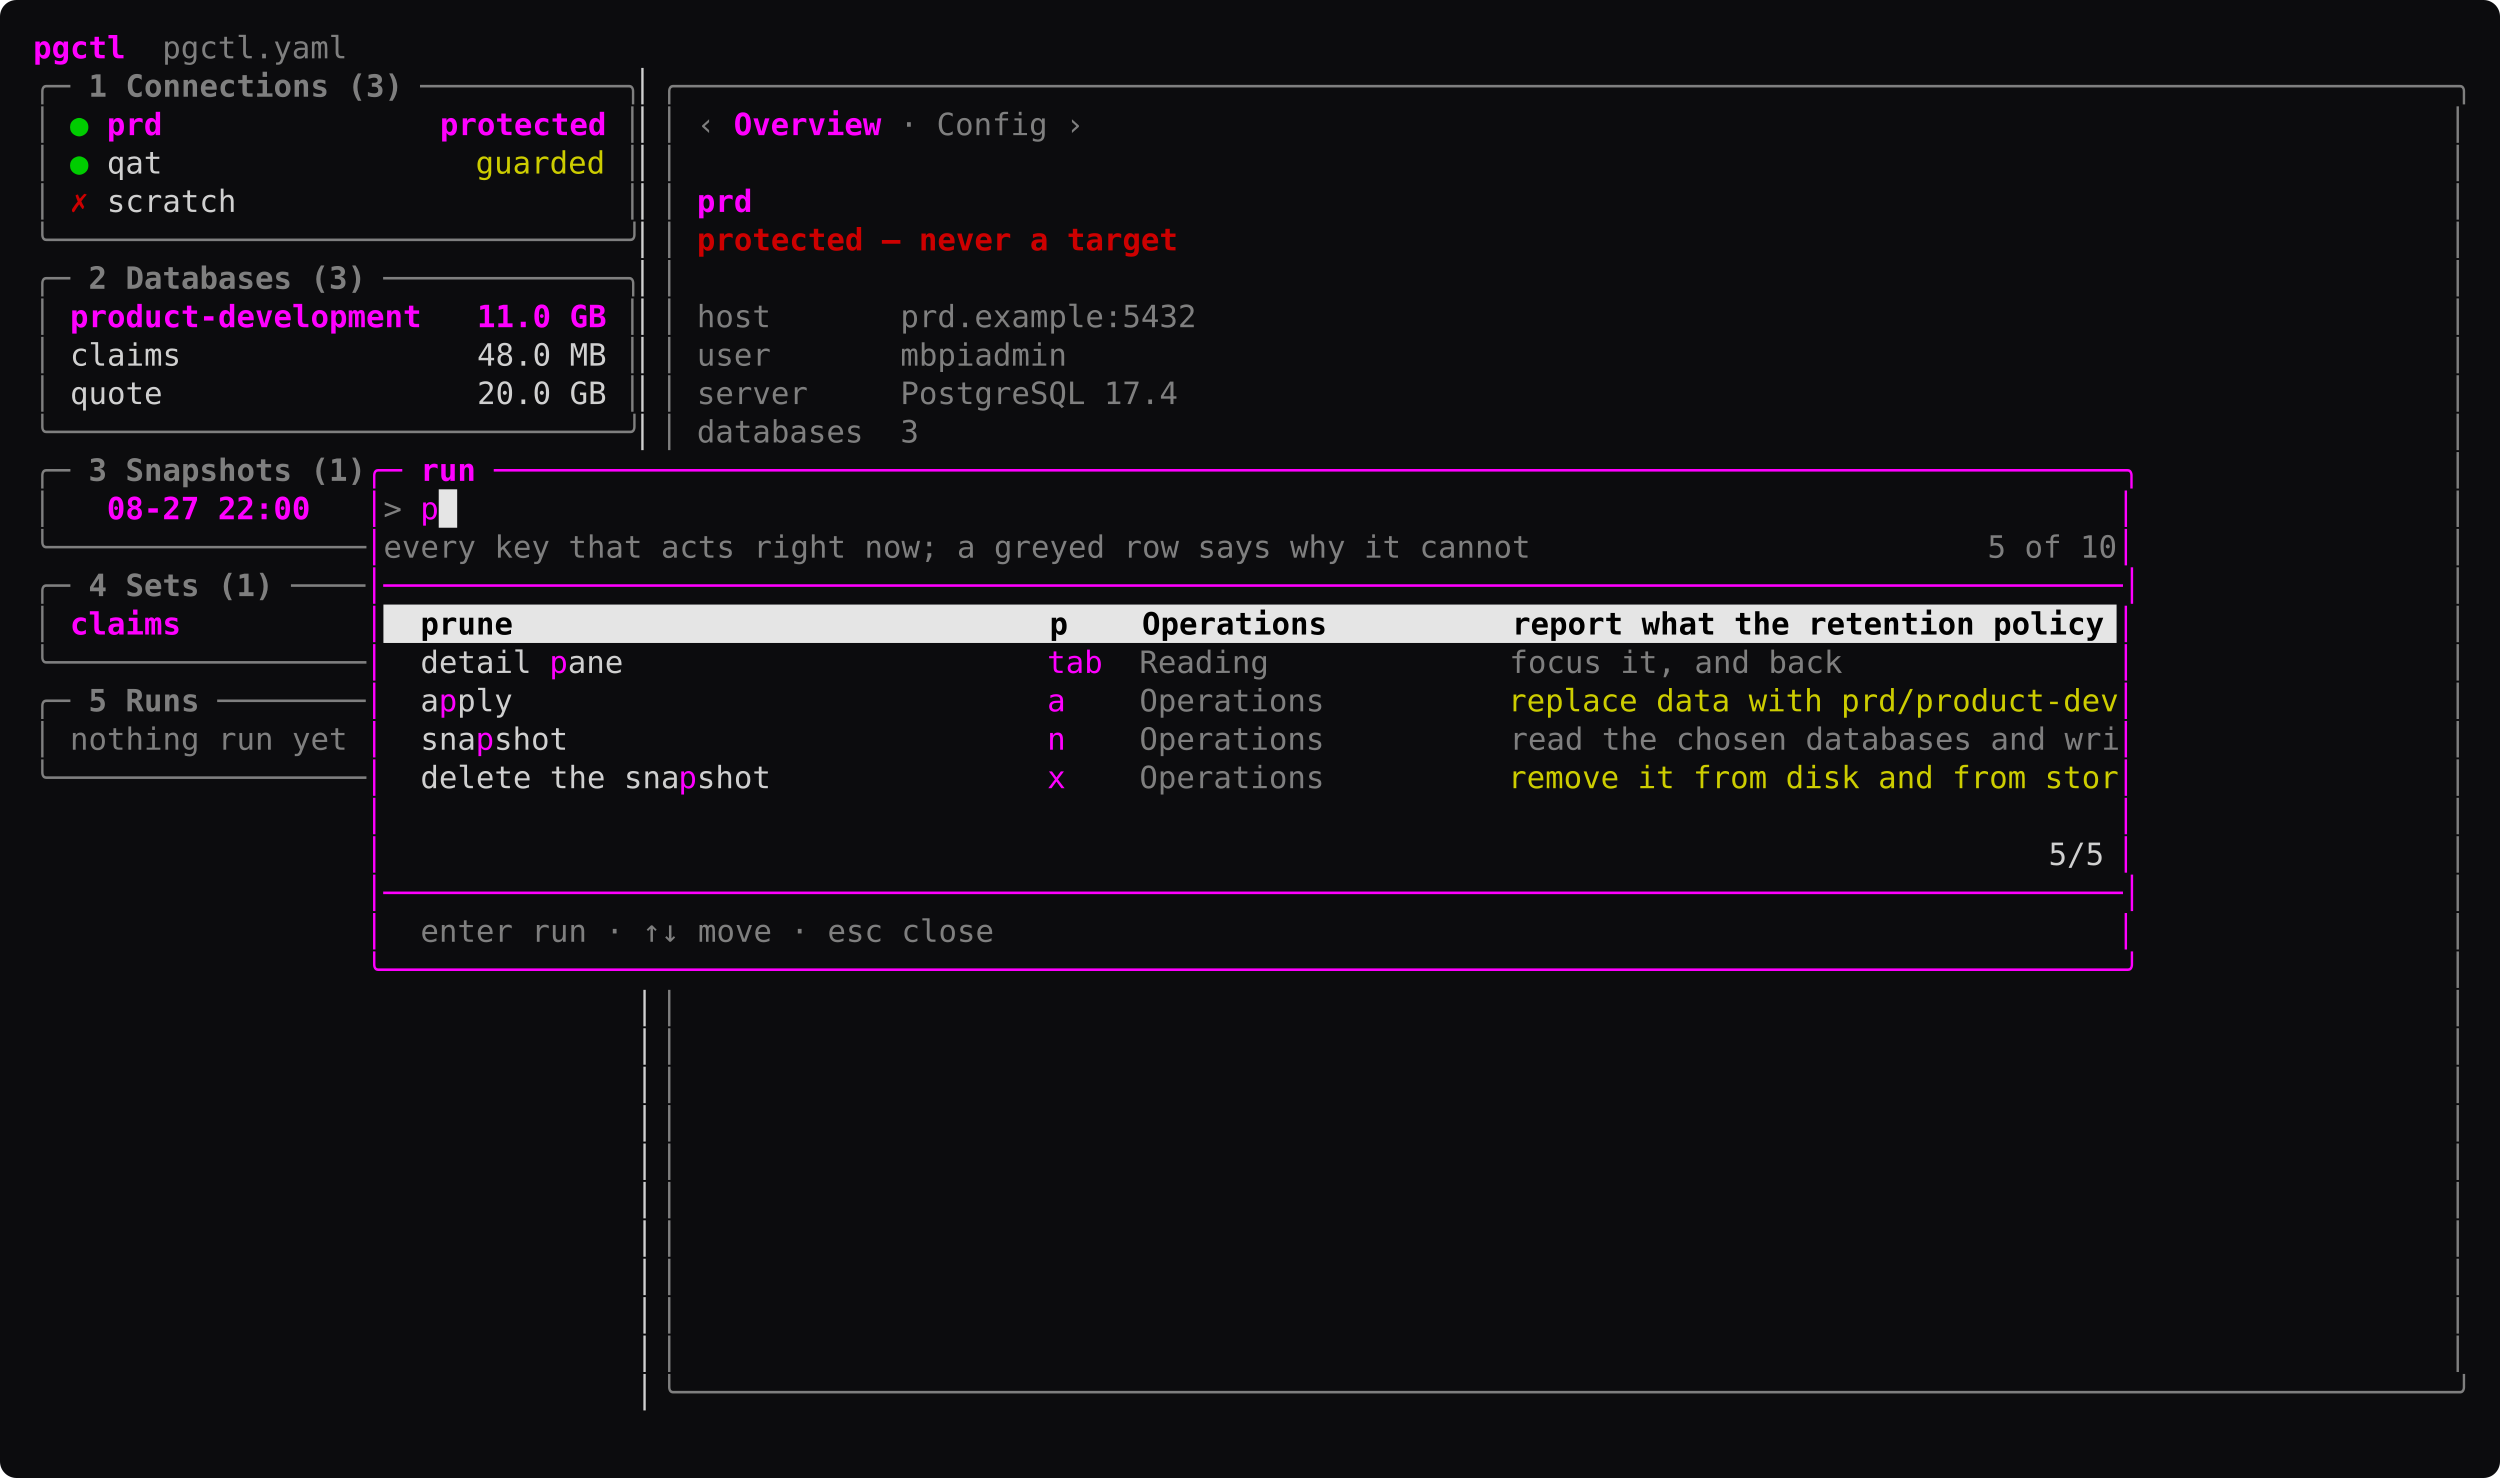
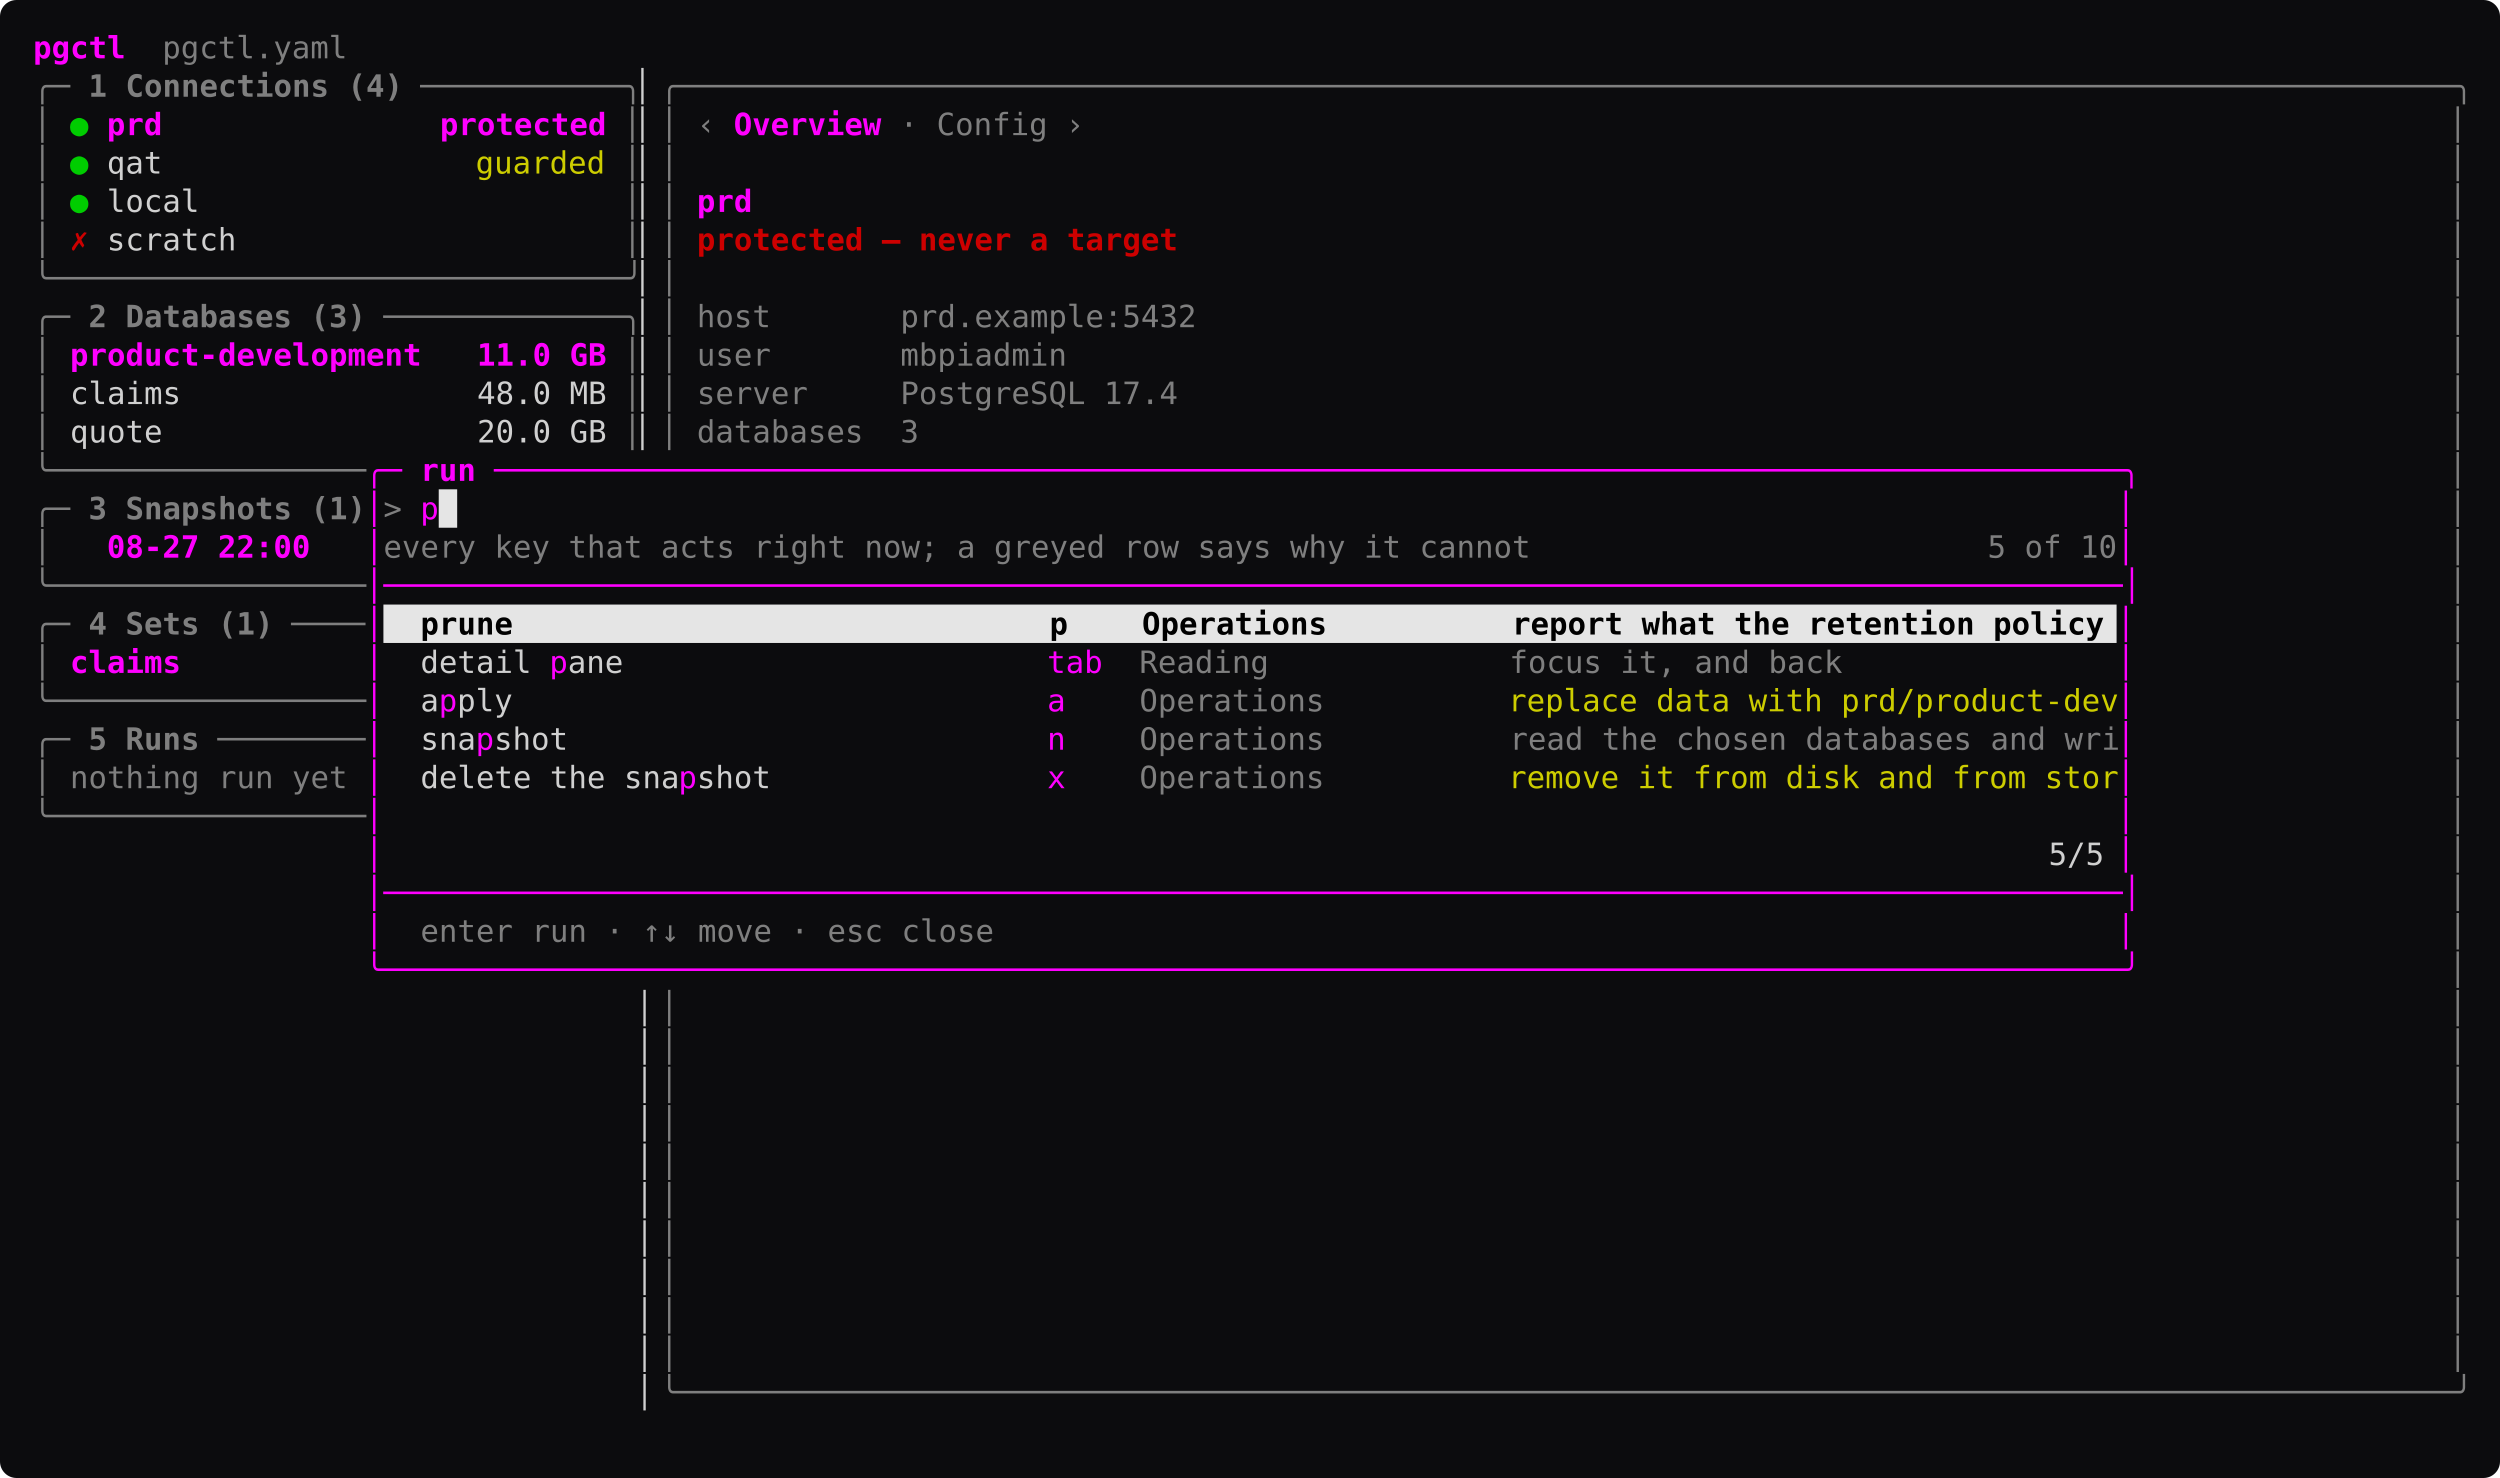
<svg xmlns="http://www.w3.org/2000/svg" width="1057.6" height="625.25" viewBox="0 0 1057.6 625.25" font-family="ui-monospace, 'SF Mono', SFMono-Regular, Menlo, Consolas, 'DejaVu Sans Mono', monospace" font-size="13" role="img">
  <rect width="1057.6" height="625.25" rx="7" fill="#0c0c0e" />
  <rect x="185.6" y="207" width="7.8" height="16.25" fill="#e5e5e5" />
  <rect x="162.2" y="255.75" width="733.2" height="16.25" fill="#e5e5e5" />
  <text x="14" y="24.68" textLength="39" lengthAdjust="spacing" fill="#ff00ff" font-weight="600" xml:space="preserve">pgctl</text>
  <text x="53" y="24.68" textLength="93.6" lengthAdjust="spacing" fill="#7f7f7f" xml:space="preserve">  pgctl.yaml</text>
  <text x="14" y="40.92" textLength="15.6" lengthAdjust="spacing" fill="#7f7f7f" xml:space="preserve">╭─</text>
-   <text x="29.6" y="40.92" textLength="140.4" lengthAdjust="spacing" fill="#7f7f7f" font-weight="600" xml:space="preserve"> 1 Connections (3)</text>
+   <text x="29.6" y="40.92" textLength="140.4" lengthAdjust="spacing" fill="#7f7f7f" font-weight="600" xml:space="preserve"> 1 Connections (4)</text>
  <text x="177.8" y="40.92" textLength="93.6" lengthAdjust="spacing" fill="#7f7f7f" xml:space="preserve">───────────╮</text>
  <text x="271.4" y="40.92" textLength="7.8" lengthAdjust="spacing" fill="#d0d0d0" xml:space="preserve">▏</text>
  <text x="279.2" y="40.92" textLength="764.4" lengthAdjust="spacing" fill="#7f7f7f" xml:space="preserve">╭────────────────────────────────────────────────────────────────────────────────────────────────╮</text>
  <text x="14" y="57.17" textLength="7.8" lengthAdjust="spacing" fill="#7f7f7f" xml:space="preserve">│</text>
  <text x="29.6" y="57.17" textLength="7.8" lengthAdjust="spacing" fill="#00cd00" xml:space="preserve">●</text>
  <text x="45.2" y="57.17" textLength="210.6" lengthAdjust="spacing" fill="#ff00ff" font-weight="600" xml:space="preserve">prd               protected</text>
  <text x="263.6" y="57.17" textLength="7.8" lengthAdjust="spacing" fill="#7f7f7f" xml:space="preserve">│</text>
  <text x="271.4" y="57.17" textLength="7.8" lengthAdjust="spacing" fill="#d0d0d0" xml:space="preserve">▏</text>
  <text x="279.2" y="57.17" textLength="7.8" lengthAdjust="spacing" fill="#7f7f7f" xml:space="preserve">│</text>
  <text x="294.8" y="57.17" textLength="7.8" lengthAdjust="spacing" fill="#7f7f7f" xml:space="preserve">‹</text>
  <text x="310.4" y="57.17" textLength="7.8" lengthAdjust="spacing" fill="#ff00ff" font-weight="600" xml:space="preserve">O</text>
  <text x="318.2" y="57.17" textLength="7.8" lengthAdjust="spacing" fill="#ff00ff" font-weight="600" xml:space="preserve">v</text>
  <text x="326" y="57.17" textLength="7.8" lengthAdjust="spacing" fill="#ff00ff" font-weight="600" xml:space="preserve">e</text>
  <text x="333.8" y="57.17" textLength="7.8" lengthAdjust="spacing" fill="#ff00ff" font-weight="600" xml:space="preserve">r</text>
  <text x="341.6" y="57.17" textLength="7.8" lengthAdjust="spacing" fill="#ff00ff" font-weight="600" xml:space="preserve">v</text>
  <text x="349.4" y="57.17" textLength="7.8" lengthAdjust="spacing" fill="#ff00ff" font-weight="600" xml:space="preserve">i</text>
  <text x="357.2" y="57.17" textLength="7.8" lengthAdjust="spacing" fill="#ff00ff" font-weight="600" xml:space="preserve">e</text>
  <text x="365" y="57.17" textLength="7.8" lengthAdjust="spacing" fill="#ff00ff" font-weight="600" xml:space="preserve">w</text>
  <text x="380.6" y="57.17" textLength="7.8" lengthAdjust="spacing" fill="#7f7f7f" xml:space="preserve">·</text>
  <text x="388.4" y="57.17" textLength="54.6" lengthAdjust="spacing" fill="#7f7f7f" xml:space="preserve"> Config</text>
  <text x="450.8" y="57.17" textLength="7.8" lengthAdjust="spacing" fill="#7f7f7f" xml:space="preserve">›</text>
  <text x="1035.8" y="57.17" textLength="7.8" lengthAdjust="spacing" fill="#7f7f7f" xml:space="preserve">│</text>
  <text x="14" y="73.42" textLength="7.8" lengthAdjust="spacing" fill="#7f7f7f" xml:space="preserve">│</text>
  <text x="29.6" y="73.42" textLength="7.8" lengthAdjust="spacing" fill="#00cd00" xml:space="preserve">●</text>
  <text x="45.2" y="73.42" textLength="23.4" lengthAdjust="spacing" fill="#d0d0d0" xml:space="preserve">qat</text>
  <text x="201.2" y="73.42" textLength="54.6" lengthAdjust="spacing" fill="#cdcd00" xml:space="preserve">guarded</text>
  <text x="263.6" y="73.42" textLength="7.8" lengthAdjust="spacing" fill="#7f7f7f" xml:space="preserve">│</text>
  <text x="271.4" y="73.42" textLength="7.8" lengthAdjust="spacing" fill="#d0d0d0" xml:space="preserve">▏</text>
  <text x="279.2" y="73.42" textLength="7.8" lengthAdjust="spacing" fill="#7f7f7f" xml:space="preserve">│</text>
  <text x="1035.8" y="73.42" textLength="7.8" lengthAdjust="spacing" fill="#7f7f7f" xml:space="preserve">│</text>
  <text x="14" y="89.67" textLength="7.8" lengthAdjust="spacing" fill="#7f7f7f" xml:space="preserve">│</text>
-   <text x="29.6" y="89.67" textLength="7.8" lengthAdjust="spacing" fill="#cd0000" font-weight="600" xml:space="preserve">✗</text>
-   <text x="45.2" y="89.67" textLength="54.6" lengthAdjust="spacing" fill="#d0d0d0" xml:space="preserve">scratch</text>
+   <text x="29.6" y="89.67" textLength="7.8" lengthAdjust="spacing" fill="#00cd00" xml:space="preserve">●</text>
+   <text x="45.2" y="89.67" textLength="39" lengthAdjust="spacing" fill="#d0d0d0" xml:space="preserve">local</text>
  <text x="263.6" y="89.67" textLength="7.8" lengthAdjust="spacing" fill="#7f7f7f" xml:space="preserve">│</text>
  <text x="271.4" y="89.67" textLength="7.8" lengthAdjust="spacing" fill="#d0d0d0" xml:space="preserve">▏</text>
  <text x="279.2" y="89.67" textLength="7.8" lengthAdjust="spacing" fill="#7f7f7f" xml:space="preserve">│</text>
  <text x="294.8" y="89.67" textLength="23.4" lengthAdjust="spacing" fill="#ff00ff" font-weight="600" xml:space="preserve">prd</text>
  <text x="1035.8" y="89.67" textLength="7.8" lengthAdjust="spacing" fill="#7f7f7f" xml:space="preserve">│</text>
-   <text x="14" y="105.92" textLength="257.4" lengthAdjust="spacing" fill="#7f7f7f" xml:space="preserve">╰───────────────────────────────╯</text>
+   <text x="14" y="105.92" textLength="7.8" lengthAdjust="spacing" fill="#7f7f7f" xml:space="preserve">│</text>
+   <text x="29.6" y="105.92" textLength="7.8" lengthAdjust="spacing" fill="#cd0000" font-weight="600" xml:space="preserve">✗</text>
+   <text x="45.2" y="105.92" textLength="54.6" lengthAdjust="spacing" fill="#d0d0d0" xml:space="preserve">scratch</text>
+   <text x="263.6" y="105.92" textLength="7.8" lengthAdjust="spacing" fill="#7f7f7f" xml:space="preserve">│</text>
  <text x="271.4" y="105.92" textLength="7.8" lengthAdjust="spacing" fill="#d0d0d0" xml:space="preserve">▏</text>
  <text x="279.2" y="105.92" textLength="7.8" lengthAdjust="spacing" fill="#7f7f7f" xml:space="preserve">│</text>
  <text x="294.8" y="105.92" textLength="202.8" lengthAdjust="spacing" fill="#cd0000" font-weight="600" xml:space="preserve">protected — never a target</text>
  <text x="1035.8" y="105.92" textLength="7.8" lengthAdjust="spacing" fill="#7f7f7f" xml:space="preserve">│</text>
-   <text x="14" y="122.17" textLength="15.6" lengthAdjust="spacing" fill="#7f7f7f" xml:space="preserve">╭─</text>
-   <text x="29.6" y="122.17" textLength="124.8" lengthAdjust="spacing" fill="#7f7f7f" font-weight="600" xml:space="preserve"> 2 Databases (3)</text>
-   <text x="162.2" y="122.17" textLength="109.2" lengthAdjust="spacing" fill="#7f7f7f" xml:space="preserve">─────────────╮</text>
+   <text x="14" y="122.17" textLength="257.4" lengthAdjust="spacing" fill="#7f7f7f" xml:space="preserve">╰───────────────────────────────╯</text>
  <text x="271.4" y="122.17" textLength="7.8" lengthAdjust="spacing" fill="#d0d0d0" xml:space="preserve">▏</text>
  <text x="279.2" y="122.17" textLength="7.8" lengthAdjust="spacing" fill="#7f7f7f" xml:space="preserve">│</text>
  <text x="1035.8" y="122.17" textLength="7.8" lengthAdjust="spacing" fill="#7f7f7f" xml:space="preserve">│</text>
-   <text x="14" y="138.43" textLength="7.8" lengthAdjust="spacing" fill="#7f7f7f" xml:space="preserve">│</text>
-   <text x="29.6" y="138.43" textLength="226.2" lengthAdjust="spacing" fill="#ff00ff" font-weight="600" xml:space="preserve">product-development   11.0 GB</text>
-   <text x="263.6" y="138.43" textLength="7.8" lengthAdjust="spacing" fill="#7f7f7f" xml:space="preserve">│</text>
+   <text x="14" y="138.43" textLength="15.6" lengthAdjust="spacing" fill="#7f7f7f" xml:space="preserve">╭─</text>
+   <text x="29.6" y="138.43" textLength="124.8" lengthAdjust="spacing" fill="#7f7f7f" font-weight="600" xml:space="preserve"> 2 Databases (3)</text>
+   <text x="162.2" y="138.43" textLength="109.2" lengthAdjust="spacing" fill="#7f7f7f" xml:space="preserve">─────────────╮</text>
  <text x="271.4" y="138.43" textLength="7.8" lengthAdjust="spacing" fill="#d0d0d0" xml:space="preserve">▏</text>
  <text x="279.2" y="138.43" textLength="7.8" lengthAdjust="spacing" fill="#7f7f7f" xml:space="preserve">│</text>
  <text x="294.8" y="138.43" textLength="210.6" lengthAdjust="spacing" fill="#7f7f7f" xml:space="preserve">host       prd.example:5432</text>
  <text x="1035.8" y="138.43" textLength="7.8" lengthAdjust="spacing" fill="#7f7f7f" xml:space="preserve">│</text>
  <text x="14" y="154.68" textLength="7.8" lengthAdjust="spacing" fill="#7f7f7f" xml:space="preserve">│</text>
-   <text x="21.8" y="154.68" textLength="234" lengthAdjust="spacing" fill="#d0d0d0" xml:space="preserve"> claims                48.0 MB</text>
+   <text x="29.6" y="154.68" textLength="226.2" lengthAdjust="spacing" fill="#ff00ff" font-weight="600" xml:space="preserve">product-development   11.0 GB</text>
  <text x="263.6" y="154.68" textLength="7.8" lengthAdjust="spacing" fill="#7f7f7f" xml:space="preserve">│</text>
  <text x="271.4" y="154.68" textLength="7.8" lengthAdjust="spacing" fill="#d0d0d0" xml:space="preserve">▏</text>
  <text x="279.2" y="154.68" textLength="7.8" lengthAdjust="spacing" fill="#7f7f7f" xml:space="preserve">│</text>
  <text x="294.8" y="154.68" textLength="156" lengthAdjust="spacing" fill="#7f7f7f" xml:space="preserve">user       mbpiadmin</text>
  <text x="1035.8" y="154.68" textLength="7.8" lengthAdjust="spacing" fill="#7f7f7f" xml:space="preserve">│</text>
  <text x="14" y="170.93" textLength="7.8" lengthAdjust="spacing" fill="#7f7f7f" xml:space="preserve">│</text>
-   <text x="21.8" y="170.93" textLength="234" lengthAdjust="spacing" fill="#d0d0d0" xml:space="preserve"> quote                 20.0 GB</text>
+   <text x="21.8" y="170.93" textLength="234" lengthAdjust="spacing" fill="#d0d0d0" xml:space="preserve"> claims                48.0 MB</text>
  <text x="263.6" y="170.93" textLength="7.8" lengthAdjust="spacing" fill="#7f7f7f" xml:space="preserve">│</text>
  <text x="271.4" y="170.93" textLength="7.8" lengthAdjust="spacing" fill="#d0d0d0" xml:space="preserve">▏</text>
  <text x="279.2" y="170.93" textLength="7.8" lengthAdjust="spacing" fill="#7f7f7f" xml:space="preserve">│</text>
  <text x="294.8" y="170.93" textLength="202.8" lengthAdjust="spacing" fill="#7f7f7f" xml:space="preserve">server     PostgreSQL 17.4</text>
  <text x="1035.8" y="170.93" textLength="7.8" lengthAdjust="spacing" fill="#7f7f7f" xml:space="preserve">│</text>
-   <text x="14" y="187.18" textLength="257.4" lengthAdjust="spacing" fill="#7f7f7f" xml:space="preserve">╰───────────────────────────────╯</text>
+   <text x="14" y="187.18" textLength="7.8" lengthAdjust="spacing" fill="#7f7f7f" xml:space="preserve">│</text>
+   <text x="21.8" y="187.18" textLength="234" lengthAdjust="spacing" fill="#d0d0d0" xml:space="preserve"> quote                 20.0 GB</text>
+   <text x="263.6" y="187.18" textLength="7.8" lengthAdjust="spacing" fill="#7f7f7f" xml:space="preserve">│</text>
  <text x="271.4" y="187.18" textLength="7.8" lengthAdjust="spacing" fill="#d0d0d0" xml:space="preserve">▏</text>
  <text x="279.2" y="187.18" textLength="7.8" lengthAdjust="spacing" fill="#7f7f7f" xml:space="preserve">│</text>
  <text x="294.8" y="187.18" textLength="93.6" lengthAdjust="spacing" fill="#7f7f7f" xml:space="preserve">databases  3</text>
  <text x="1035.8" y="187.18" textLength="7.8" lengthAdjust="spacing" fill="#7f7f7f" xml:space="preserve">│</text>
-   <text x="14" y="203.43" textLength="15.6" lengthAdjust="spacing" fill="#7f7f7f" xml:space="preserve">╭─</text>
-   <text x="29.6" y="203.43" textLength="124.8" lengthAdjust="spacing" fill="#7f7f7f" font-weight="600" xml:space="preserve"> 3 Snapshots (1)</text>
+   <text x="14" y="203.43" textLength="140.4" lengthAdjust="spacing" fill="#7f7f7f" xml:space="preserve">╰─────────────────</text>
  <text x="154.4" y="203.43" textLength="15.6" lengthAdjust="spacing" fill="#ff00ff" xml:space="preserve">╭─</text>
  <text x="170" y="203.43" textLength="31.2" lengthAdjust="spacing" fill="#ff00ff" font-weight="600" xml:space="preserve"> run</text>
  <text x="209" y="203.43" textLength="694.2" lengthAdjust="spacing" fill="#ff00ff" xml:space="preserve">────────────────────────────────────────────────────────────────────────────────────────╮</text>
  <text x="1035.8" y="203.43" textLength="7.8" lengthAdjust="spacing" fill="#7f7f7f" xml:space="preserve">│</text>
-   <text x="14" y="219.68" textLength="7.8" lengthAdjust="spacing" fill="#7f7f7f" xml:space="preserve">│</text>
-   <text x="45.2" y="219.68" textLength="85.8" lengthAdjust="spacing" fill="#ff00ff" font-weight="600" xml:space="preserve">08-27 22:00</text>
+   <text x="14" y="219.68" textLength="15.6" lengthAdjust="spacing" fill="#7f7f7f" xml:space="preserve">╭─</text>
+   <text x="29.6" y="219.68" textLength="124.8" lengthAdjust="spacing" fill="#7f7f7f" font-weight="600" xml:space="preserve"> 3 Snapshots (1)</text>
  <text x="154.4" y="219.68" textLength="7.8" lengthAdjust="spacing" fill="#ff00ff" xml:space="preserve">│</text>
  <text x="162.2" y="219.68" textLength="7.8" lengthAdjust="spacing" fill="#7f7f7f" xml:space="preserve">&gt;</text>
  <text x="177.8" y="219.68" textLength="7.8" lengthAdjust="spacing" fill="#ff00ff" xml:space="preserve">p</text>
  <text x="895.4" y="219.68" textLength="7.8" lengthAdjust="spacing" fill="#ff00ff" xml:space="preserve">│</text>
  <text x="1035.8" y="219.68" textLength="7.8" lengthAdjust="spacing" fill="#7f7f7f" xml:space="preserve">│</text>
-   <text x="14" y="235.93" textLength="140.4" lengthAdjust="spacing" fill="#7f7f7f" xml:space="preserve">╰─────────────────</text>
+   <text x="14" y="235.93" textLength="7.8" lengthAdjust="spacing" fill="#7f7f7f" xml:space="preserve">│</text>
+   <text x="45.2" y="235.93" textLength="85.8" lengthAdjust="spacing" fill="#ff00ff" font-weight="600" xml:space="preserve">08-27 22:00</text>
  <text x="154.4" y="235.93" textLength="7.8" lengthAdjust="spacing" fill="#ff00ff" xml:space="preserve">│</text>
  <text x="162.2" y="235.93" textLength="483.6" lengthAdjust="spacing" fill="#7f7f7f" xml:space="preserve">every key that acts right now; a greyed row says why it cannot</text>
  <text x="840.8" y="235.93" textLength="54.6" lengthAdjust="spacing" fill="#7f7f7f" xml:space="preserve">5 of 10</text>
  <text x="895.4" y="235.93" textLength="7.8" lengthAdjust="spacing" fill="#ff00ff" xml:space="preserve">│</text>
  <text x="1035.8" y="235.93" textLength="7.8" lengthAdjust="spacing" fill="#7f7f7f" xml:space="preserve">│</text>
-   <text x="14" y="252.18" textLength="15.6" lengthAdjust="spacing" fill="#7f7f7f" xml:space="preserve">╭─</text>
-   <text x="29.6" y="252.18" textLength="85.8" lengthAdjust="spacing" fill="#7f7f7f" font-weight="600" xml:space="preserve"> 4 Sets (1)</text>
-   <text x="123.2" y="252.18" textLength="31.2" lengthAdjust="spacing" fill="#7f7f7f" xml:space="preserve">────</text>
+   <text x="14" y="252.18" textLength="140.4" lengthAdjust="spacing" fill="#7f7f7f" xml:space="preserve">╰─────────────────</text>
  <text x="154.4" y="252.18" textLength="748.8" lengthAdjust="spacing" fill="#ff00ff" xml:space="preserve">│──────────────────────────────────────────────────────────────────────────────────────────────│</text>
  <text x="1035.8" y="252.18" textLength="7.8" lengthAdjust="spacing" fill="#7f7f7f" xml:space="preserve">│</text>
-   <text x="14" y="268.43" textLength="7.8" lengthAdjust="spacing" fill="#7f7f7f" xml:space="preserve">│</text>
-   <text x="29.6" y="268.43" textLength="46.8" lengthAdjust="spacing" fill="#ff00ff" font-weight="600" xml:space="preserve">claims</text>
+   <text x="14" y="268.43" textLength="15.6" lengthAdjust="spacing" fill="#7f7f7f" xml:space="preserve">╭─</text>
+   <text x="29.6" y="268.43" textLength="85.8" lengthAdjust="spacing" fill="#7f7f7f" font-weight="600" xml:space="preserve"> 4 Sets (1)</text>
+   <text x="123.2" y="268.43" textLength="31.2" lengthAdjust="spacing" fill="#7f7f7f" xml:space="preserve">────</text>
  <text x="154.4" y="268.43" textLength="7.8" lengthAdjust="spacing" fill="#ff00ff" xml:space="preserve">│</text>
  <text x="162.2" y="268.43" textLength="725.4" lengthAdjust="spacing" fill="#000000" font-weight="600" xml:space="preserve">  prune                             p    Operations          report what the retention policy</text>
  <text x="895.4" y="268.43" textLength="7.8" lengthAdjust="spacing" fill="#ff00ff" xml:space="preserve">│</text>
  <text x="1035.8" y="268.43" textLength="7.8" lengthAdjust="spacing" fill="#7f7f7f" xml:space="preserve">│</text>
-   <text x="14" y="284.68" textLength="140.4" lengthAdjust="spacing" fill="#7f7f7f" xml:space="preserve">╰─────────────────</text>
+   <text x="14" y="284.68" textLength="7.8" lengthAdjust="spacing" fill="#7f7f7f" xml:space="preserve">│</text>
+   <text x="29.6" y="284.68" textLength="46.8" lengthAdjust="spacing" fill="#ff00ff" font-weight="600" xml:space="preserve">claims</text>
  <text x="154.4" y="284.68" textLength="7.8" lengthAdjust="spacing" fill="#ff00ff" xml:space="preserve">│</text>
  <text x="162.2" y="284.68" textLength="62.4" lengthAdjust="spacing" fill="#d0d0d0" xml:space="preserve">  detail</text>
  <text x="232.4" y="284.68" textLength="7.8" lengthAdjust="spacing" fill="#ff00ff" xml:space="preserve">p</text>
  <text x="240.2" y="284.68" textLength="23.4" lengthAdjust="spacing" fill="#d0d0d0" xml:space="preserve">ane</text>
  <text x="443" y="284.68" textLength="23.4" lengthAdjust="spacing" fill="#ff00ff" xml:space="preserve">tab</text>
  <text x="482" y="284.68" textLength="296.4" lengthAdjust="spacing" fill="#7f7f7f" xml:space="preserve">Reading             focus it, and back</text>
  <text x="895.4" y="284.68" textLength="7.8" lengthAdjust="spacing" fill="#ff00ff" xml:space="preserve">│</text>
  <text x="1035.8" y="284.68" textLength="7.8" lengthAdjust="spacing" fill="#7f7f7f" xml:space="preserve">│</text>
-   <text x="14" y="300.93" textLength="15.6" lengthAdjust="spacing" fill="#7f7f7f" xml:space="preserve">╭─</text>
-   <text x="29.6" y="300.93" textLength="54.6" lengthAdjust="spacing" fill="#7f7f7f" font-weight="600" xml:space="preserve"> 5 Runs</text>
-   <text x="92" y="300.93" textLength="62.4" lengthAdjust="spacing" fill="#7f7f7f" xml:space="preserve">────────</text>
+   <text x="14" y="300.93" textLength="140.4" lengthAdjust="spacing" fill="#7f7f7f" xml:space="preserve">╰─────────────────</text>
  <text x="154.4" y="300.93" textLength="7.8" lengthAdjust="spacing" fill="#ff00ff" xml:space="preserve">│</text>
  <text x="162.2" y="300.93" textLength="23.4" lengthAdjust="spacing" fill="#d0d0d0" xml:space="preserve">  a</text>
  <text x="185.6" y="300.93" textLength="7.8" lengthAdjust="spacing" fill="#ff00ff" xml:space="preserve">p</text>
  <text x="193.4" y="300.93" textLength="23.4" lengthAdjust="spacing" fill="#d0d0d0" xml:space="preserve">ply</text>
  <text x="443" y="300.93" textLength="7.8" lengthAdjust="spacing" fill="#ff00ff" xml:space="preserve">a</text>
  <text x="482" y="300.93" textLength="78" lengthAdjust="spacing" fill="#7f7f7f" xml:space="preserve">Operations</text>
  <text x="638" y="300.93" textLength="257.4" lengthAdjust="spacing" fill="#cdcd00" xml:space="preserve">replace data with prd/product-dev</text>
  <text x="895.4" y="300.93" textLength="7.8" lengthAdjust="spacing" fill="#ff00ff" xml:space="preserve">│</text>
  <text x="1035.8" y="300.93" textLength="7.8" lengthAdjust="spacing" fill="#7f7f7f" xml:space="preserve">│</text>
-   <text x="14" y="317.18" textLength="7.8" lengthAdjust="spacing" fill="#7f7f7f" xml:space="preserve">│</text>
-   <text x="29.6" y="317.18" textLength="117" lengthAdjust="spacing" fill="#7f7f7f" xml:space="preserve">nothing run yet</text>
+   <text x="14" y="317.18" textLength="15.6" lengthAdjust="spacing" fill="#7f7f7f" xml:space="preserve">╭─</text>
+   <text x="29.6" y="317.18" textLength="54.6" lengthAdjust="spacing" fill="#7f7f7f" font-weight="600" xml:space="preserve"> 5 Runs</text>
+   <text x="92" y="317.18" textLength="62.4" lengthAdjust="spacing" fill="#7f7f7f" xml:space="preserve">────────</text>
  <text x="154.4" y="317.18" textLength="7.8" lengthAdjust="spacing" fill="#ff00ff" xml:space="preserve">│</text>
  <text x="162.2" y="317.18" textLength="39" lengthAdjust="spacing" fill="#d0d0d0" xml:space="preserve">  sna</text>
  <text x="201.2" y="317.18" textLength="7.8" lengthAdjust="spacing" fill="#ff00ff" xml:space="preserve">p</text>
  <text x="209" y="317.18" textLength="31.2" lengthAdjust="spacing" fill="#d0d0d0" xml:space="preserve">shot</text>
  <text x="443" y="317.18" textLength="7.8" lengthAdjust="spacing" fill="#ff00ff" xml:space="preserve">n</text>
  <text x="482" y="317.18" textLength="413.4" lengthAdjust="spacing" fill="#7f7f7f" xml:space="preserve">Operations          read the chosen databases and wri</text>
  <text x="895.4" y="317.18" textLength="7.8" lengthAdjust="spacing" fill="#ff00ff" xml:space="preserve">│</text>
  <text x="1035.8" y="317.18" textLength="7.8" lengthAdjust="spacing" fill="#7f7f7f" xml:space="preserve">│</text>
-   <text x="14" y="333.43" textLength="140.4" lengthAdjust="spacing" fill="#7f7f7f" xml:space="preserve">╰─────────────────</text>
+   <text x="14" y="333.43" textLength="7.8" lengthAdjust="spacing" fill="#7f7f7f" xml:space="preserve">│</text>
+   <text x="29.6" y="333.43" textLength="117" lengthAdjust="spacing" fill="#7f7f7f" xml:space="preserve">nothing run yet</text>
  <text x="154.4" y="333.43" textLength="7.8" lengthAdjust="spacing" fill="#ff00ff" xml:space="preserve">│</text>
  <text x="162.2" y="333.43" textLength="124.8" lengthAdjust="spacing" fill="#d0d0d0" xml:space="preserve">  delete the sna</text>
  <text x="287" y="333.43" textLength="7.8" lengthAdjust="spacing" fill="#ff00ff" xml:space="preserve">p</text>
  <text x="294.8" y="333.43" textLength="31.2" lengthAdjust="spacing" fill="#d0d0d0" xml:space="preserve">shot</text>
  <text x="443" y="333.43" textLength="7.8" lengthAdjust="spacing" fill="#ff00ff" xml:space="preserve">x</text>
  <text x="482" y="333.43" textLength="78" lengthAdjust="spacing" fill="#7f7f7f" xml:space="preserve">Operations</text>
  <text x="638" y="333.43" textLength="257.4" lengthAdjust="spacing" fill="#cdcd00" xml:space="preserve">remove it from disk and from stor</text>
  <text x="895.4" y="333.43" textLength="7.8" lengthAdjust="spacing" fill="#ff00ff" xml:space="preserve">│</text>
  <text x="1035.8" y="333.43" textLength="7.8" lengthAdjust="spacing" fill="#7f7f7f" xml:space="preserve">│</text>
+   <text x="14" y="349.68" textLength="140.4" lengthAdjust="spacing" fill="#7f7f7f" xml:space="preserve">╰─────────────────</text>
  <text x="154.4" y="349.68" textLength="7.8" lengthAdjust="spacing" fill="#ff00ff" xml:space="preserve">│</text>
  <text x="895.4" y="349.68" textLength="7.8" lengthAdjust="spacing" fill="#ff00ff" xml:space="preserve">│</text>
  <text x="1035.8" y="349.68" textLength="7.8" lengthAdjust="spacing" fill="#7f7f7f" xml:space="preserve">│</text>
  <text x="154.4" y="365.93" textLength="7.8" lengthAdjust="spacing" fill="#ff00ff" xml:space="preserve">│</text>
  <text x="162.2" y="365.93" textLength="725.4" lengthAdjust="spacing" fill="#d0d0d0" xml:space="preserve">                                                                                          5/5</text>
  <text x="895.4" y="365.93" textLength="7.8" lengthAdjust="spacing" fill="#ff00ff" xml:space="preserve">│</text>
  <text x="1035.8" y="365.93" textLength="7.8" lengthAdjust="spacing" fill="#7f7f7f" xml:space="preserve">│</text>
  <text x="154.4" y="382.18" textLength="748.8" lengthAdjust="spacing" fill="#ff00ff" xml:space="preserve">│──────────────────────────────────────────────────────────────────────────────────────────────│</text>
  <text x="1035.8" y="382.18" textLength="7.8" lengthAdjust="spacing" fill="#7f7f7f" xml:space="preserve">│</text>
  <text x="154.4" y="398.43" textLength="7.8" lengthAdjust="spacing" fill="#ff00ff" xml:space="preserve">│</text>
  <text x="162.2" y="398.43" textLength="257.4" lengthAdjust="spacing" fill="#7f7f7f" xml:space="preserve">  enter run · ↑↓ move · esc close</text>
  <text x="895.4" y="398.43" textLength="7.8" lengthAdjust="spacing" fill="#ff00ff" xml:space="preserve">│</text>
  <text x="1035.8" y="398.43" textLength="7.8" lengthAdjust="spacing" fill="#7f7f7f" xml:space="preserve">│</text>
  <text x="154.4" y="414.68" textLength="748.8" lengthAdjust="spacing" fill="#ff00ff" xml:space="preserve">╰──────────────────────────────────────────────────────────────────────────────────────────────╯</text>
  <text x="1035.8" y="414.68" textLength="7.8" lengthAdjust="spacing" fill="#7f7f7f" xml:space="preserve">│</text>
  <text x="14" y="430.93" textLength="265.2" lengthAdjust="spacing" fill="#d0d0d0" xml:space="preserve">                                 ▏</text>
  <text x="279.2" y="430.93" textLength="7.8" lengthAdjust="spacing" fill="#7f7f7f" xml:space="preserve">│</text>
  <text x="1035.8" y="430.93" textLength="7.8" lengthAdjust="spacing" fill="#7f7f7f" xml:space="preserve">│</text>
  <text x="14" y="447.18" textLength="265.2" lengthAdjust="spacing" fill="#d0d0d0" xml:space="preserve">                                 ▏</text>
  <text x="279.2" y="447.18" textLength="7.8" lengthAdjust="spacing" fill="#7f7f7f" xml:space="preserve">│</text>
  <text x="1035.8" y="447.18" textLength="7.8" lengthAdjust="spacing" fill="#7f7f7f" xml:space="preserve">│</text>
  <text x="14" y="463.43" textLength="265.2" lengthAdjust="spacing" fill="#d0d0d0" xml:space="preserve">                                 ▏</text>
  <text x="279.2" y="463.43" textLength="7.8" lengthAdjust="spacing" fill="#7f7f7f" xml:space="preserve">│</text>
  <text x="1035.8" y="463.43" textLength="7.8" lengthAdjust="spacing" fill="#7f7f7f" xml:space="preserve">│</text>
  <text x="14" y="479.68" textLength="265.2" lengthAdjust="spacing" fill="#d0d0d0" xml:space="preserve">                                 ▏</text>
  <text x="279.2" y="479.68" textLength="7.8" lengthAdjust="spacing" fill="#7f7f7f" xml:space="preserve">│</text>
  <text x="1035.8" y="479.68" textLength="7.8" lengthAdjust="spacing" fill="#7f7f7f" xml:space="preserve">│</text>
  <text x="14" y="495.93" textLength="265.2" lengthAdjust="spacing" fill="#d0d0d0" xml:space="preserve">                                 ▏</text>
  <text x="279.2" y="495.93" textLength="7.8" lengthAdjust="spacing" fill="#7f7f7f" xml:space="preserve">│</text>
  <text x="1035.8" y="495.93" textLength="7.8" lengthAdjust="spacing" fill="#7f7f7f" xml:space="preserve">│</text>
  <text x="14" y="512.17" textLength="265.2" lengthAdjust="spacing" fill="#d0d0d0" xml:space="preserve">                                 ▏</text>
  <text x="279.2" y="512.17" textLength="7.8" lengthAdjust="spacing" fill="#7f7f7f" xml:space="preserve">│</text>
  <text x="1035.8" y="512.17" textLength="7.8" lengthAdjust="spacing" fill="#7f7f7f" xml:space="preserve">│</text>
  <text x="14" y="528.42" textLength="265.2" lengthAdjust="spacing" fill="#d0d0d0" xml:space="preserve">                                 ▏</text>
  <text x="279.2" y="528.42" textLength="7.8" lengthAdjust="spacing" fill="#7f7f7f" xml:space="preserve">│</text>
  <text x="1035.8" y="528.42" textLength="7.8" lengthAdjust="spacing" fill="#7f7f7f" xml:space="preserve">│</text>
  <text x="14" y="544.67" textLength="265.2" lengthAdjust="spacing" fill="#d0d0d0" xml:space="preserve">                                 ▏</text>
  <text x="279.2" y="544.67" textLength="7.8" lengthAdjust="spacing" fill="#7f7f7f" xml:space="preserve">│</text>
  <text x="1035.8" y="544.67" textLength="7.8" lengthAdjust="spacing" fill="#7f7f7f" xml:space="preserve">│</text>
  <text x="14" y="560.92" textLength="265.2" lengthAdjust="spacing" fill="#d0d0d0" xml:space="preserve">                                 ▏</text>
  <text x="279.2" y="560.92" textLength="7.8" lengthAdjust="spacing" fill="#7f7f7f" xml:space="preserve">│</text>
  <text x="1035.8" y="560.92" textLength="7.8" lengthAdjust="spacing" fill="#7f7f7f" xml:space="preserve">│</text>
  <text x="14" y="577.17" textLength="265.2" lengthAdjust="spacing" fill="#d0d0d0" xml:space="preserve">                                 ▏</text>
  <text x="279.2" y="577.17" textLength="7.8" lengthAdjust="spacing" fill="#7f7f7f" xml:space="preserve">│</text>
  <text x="1035.8" y="577.17" textLength="7.8" lengthAdjust="spacing" fill="#7f7f7f" xml:space="preserve">│</text>
  <text x="14" y="593.42" textLength="265.2" lengthAdjust="spacing" fill="#d0d0d0" xml:space="preserve">                                 ▏</text>
  <text x="279.2" y="593.42" textLength="764.4" lengthAdjust="spacing" fill="#7f7f7f" xml:space="preserve">╰────────────────────────────────────────────────────────────────────────────────────────────────╯</text>
</svg>
